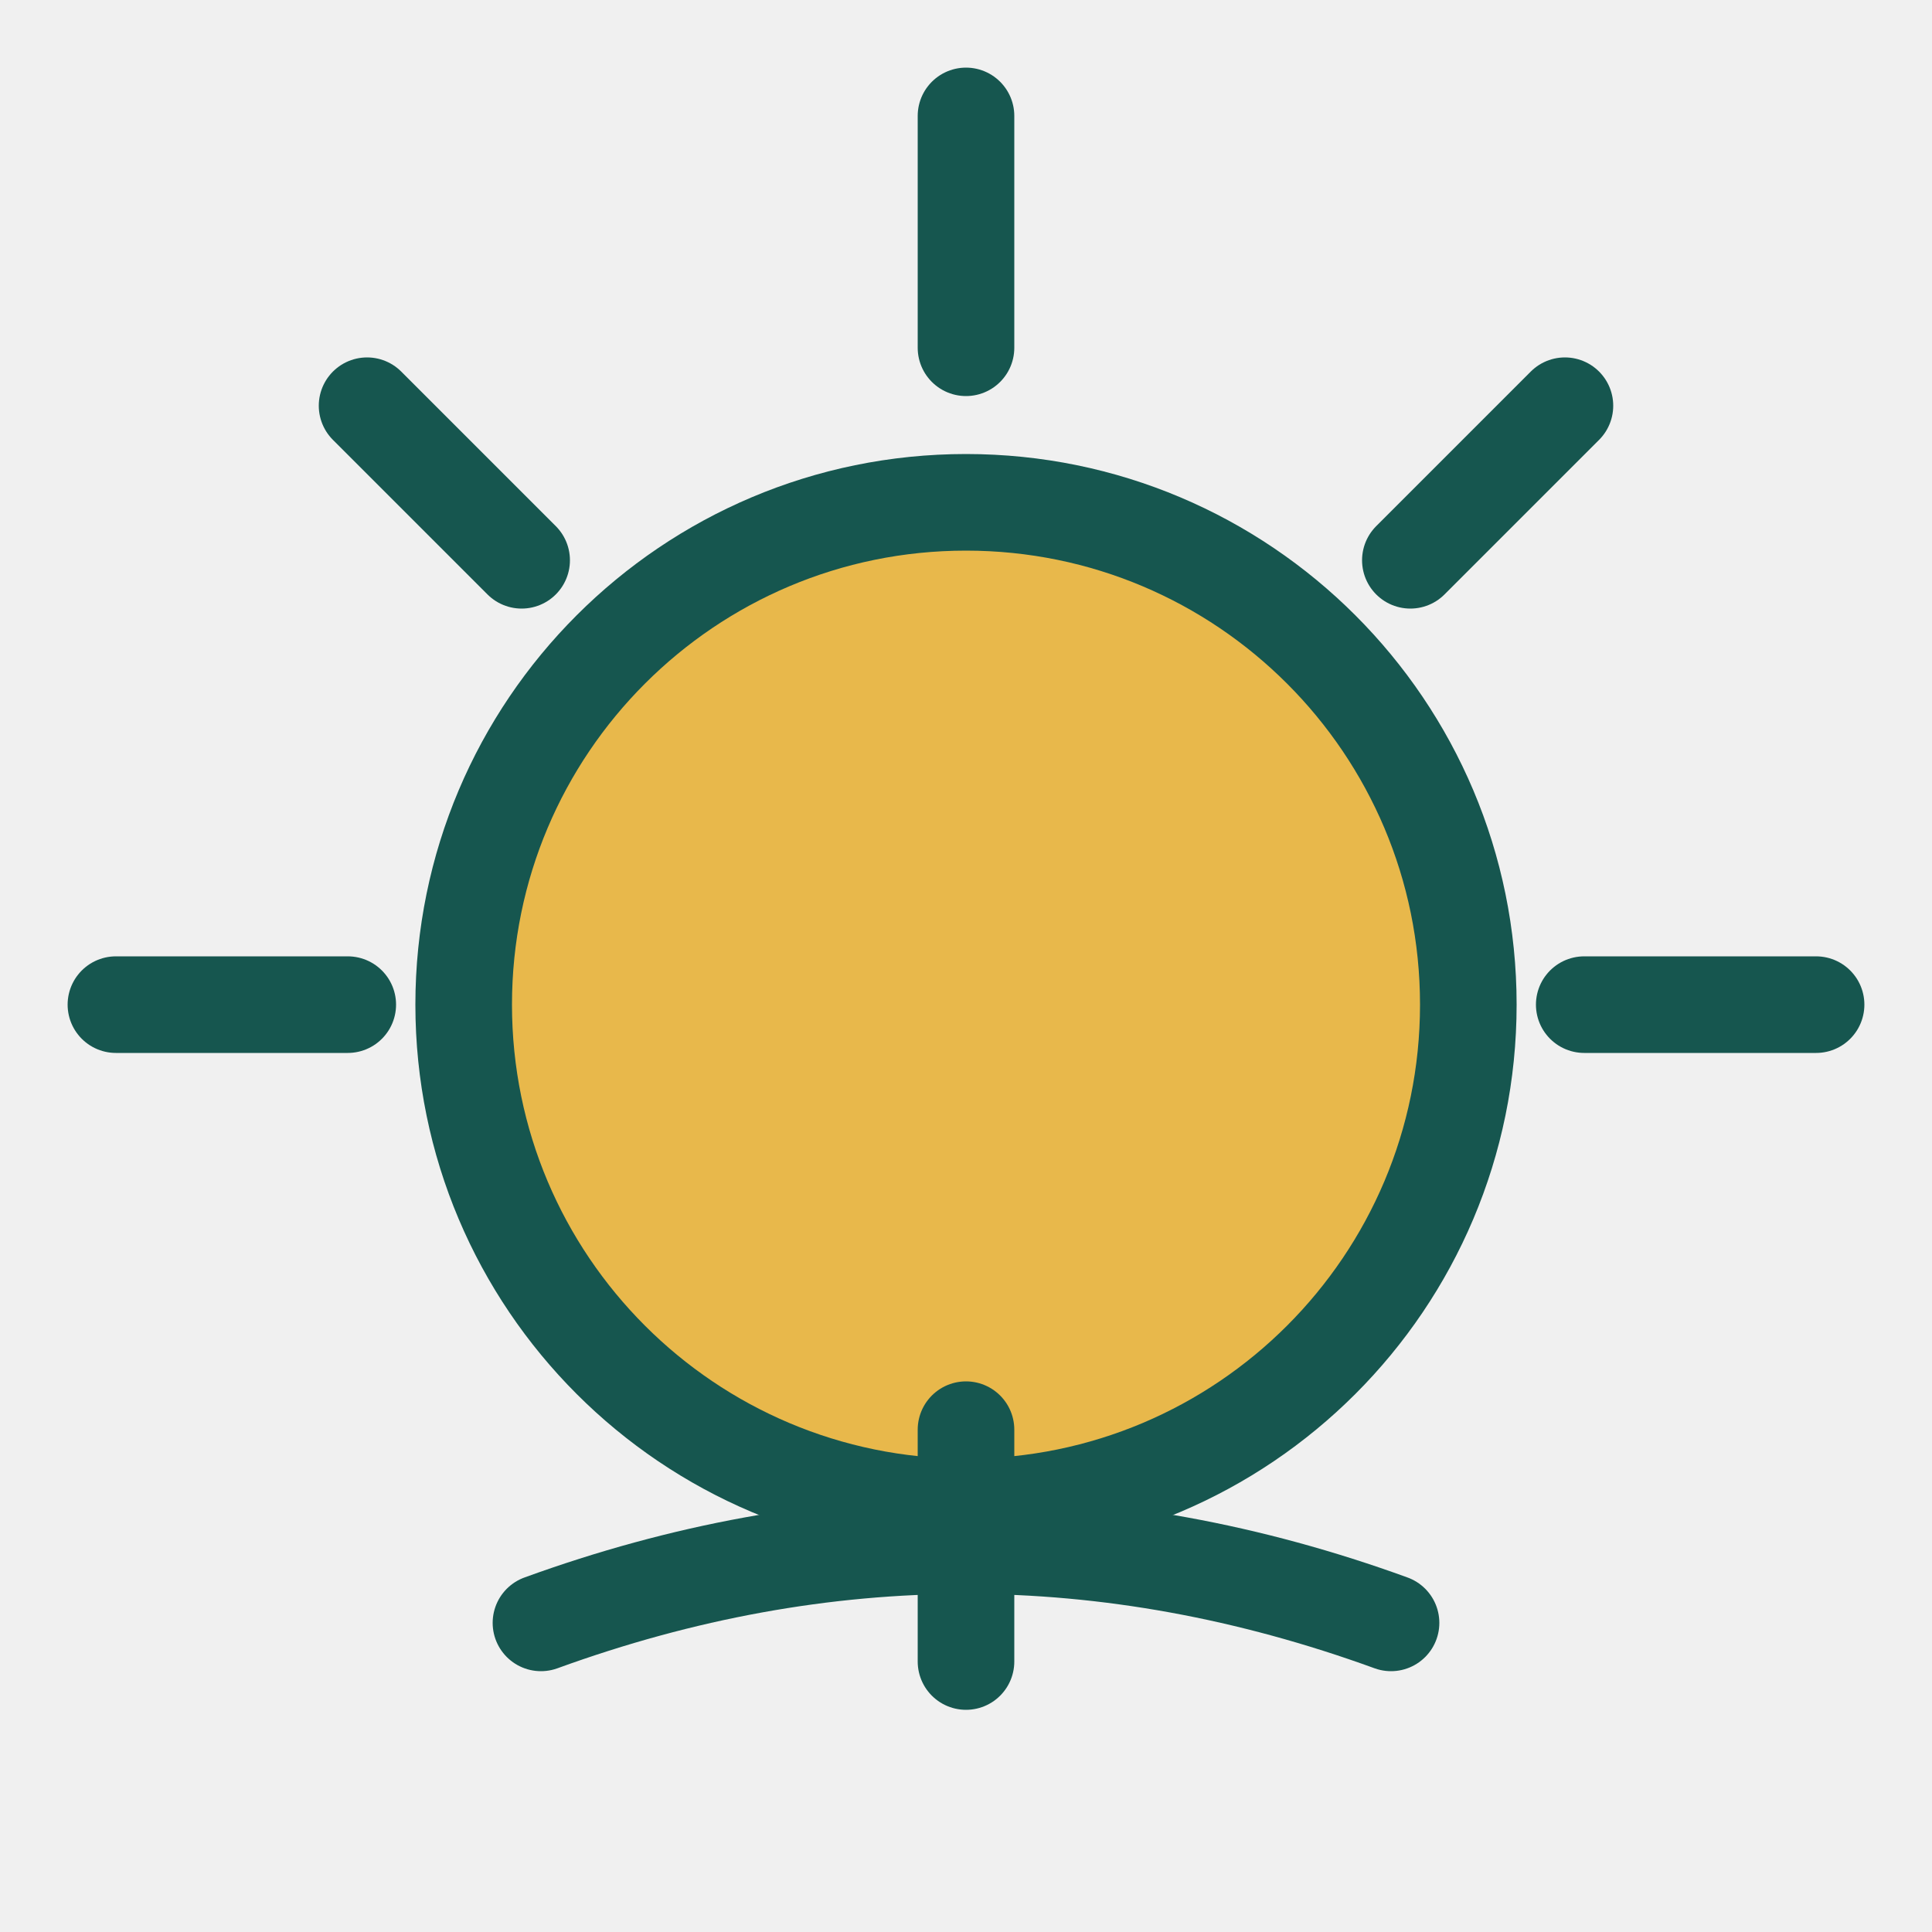
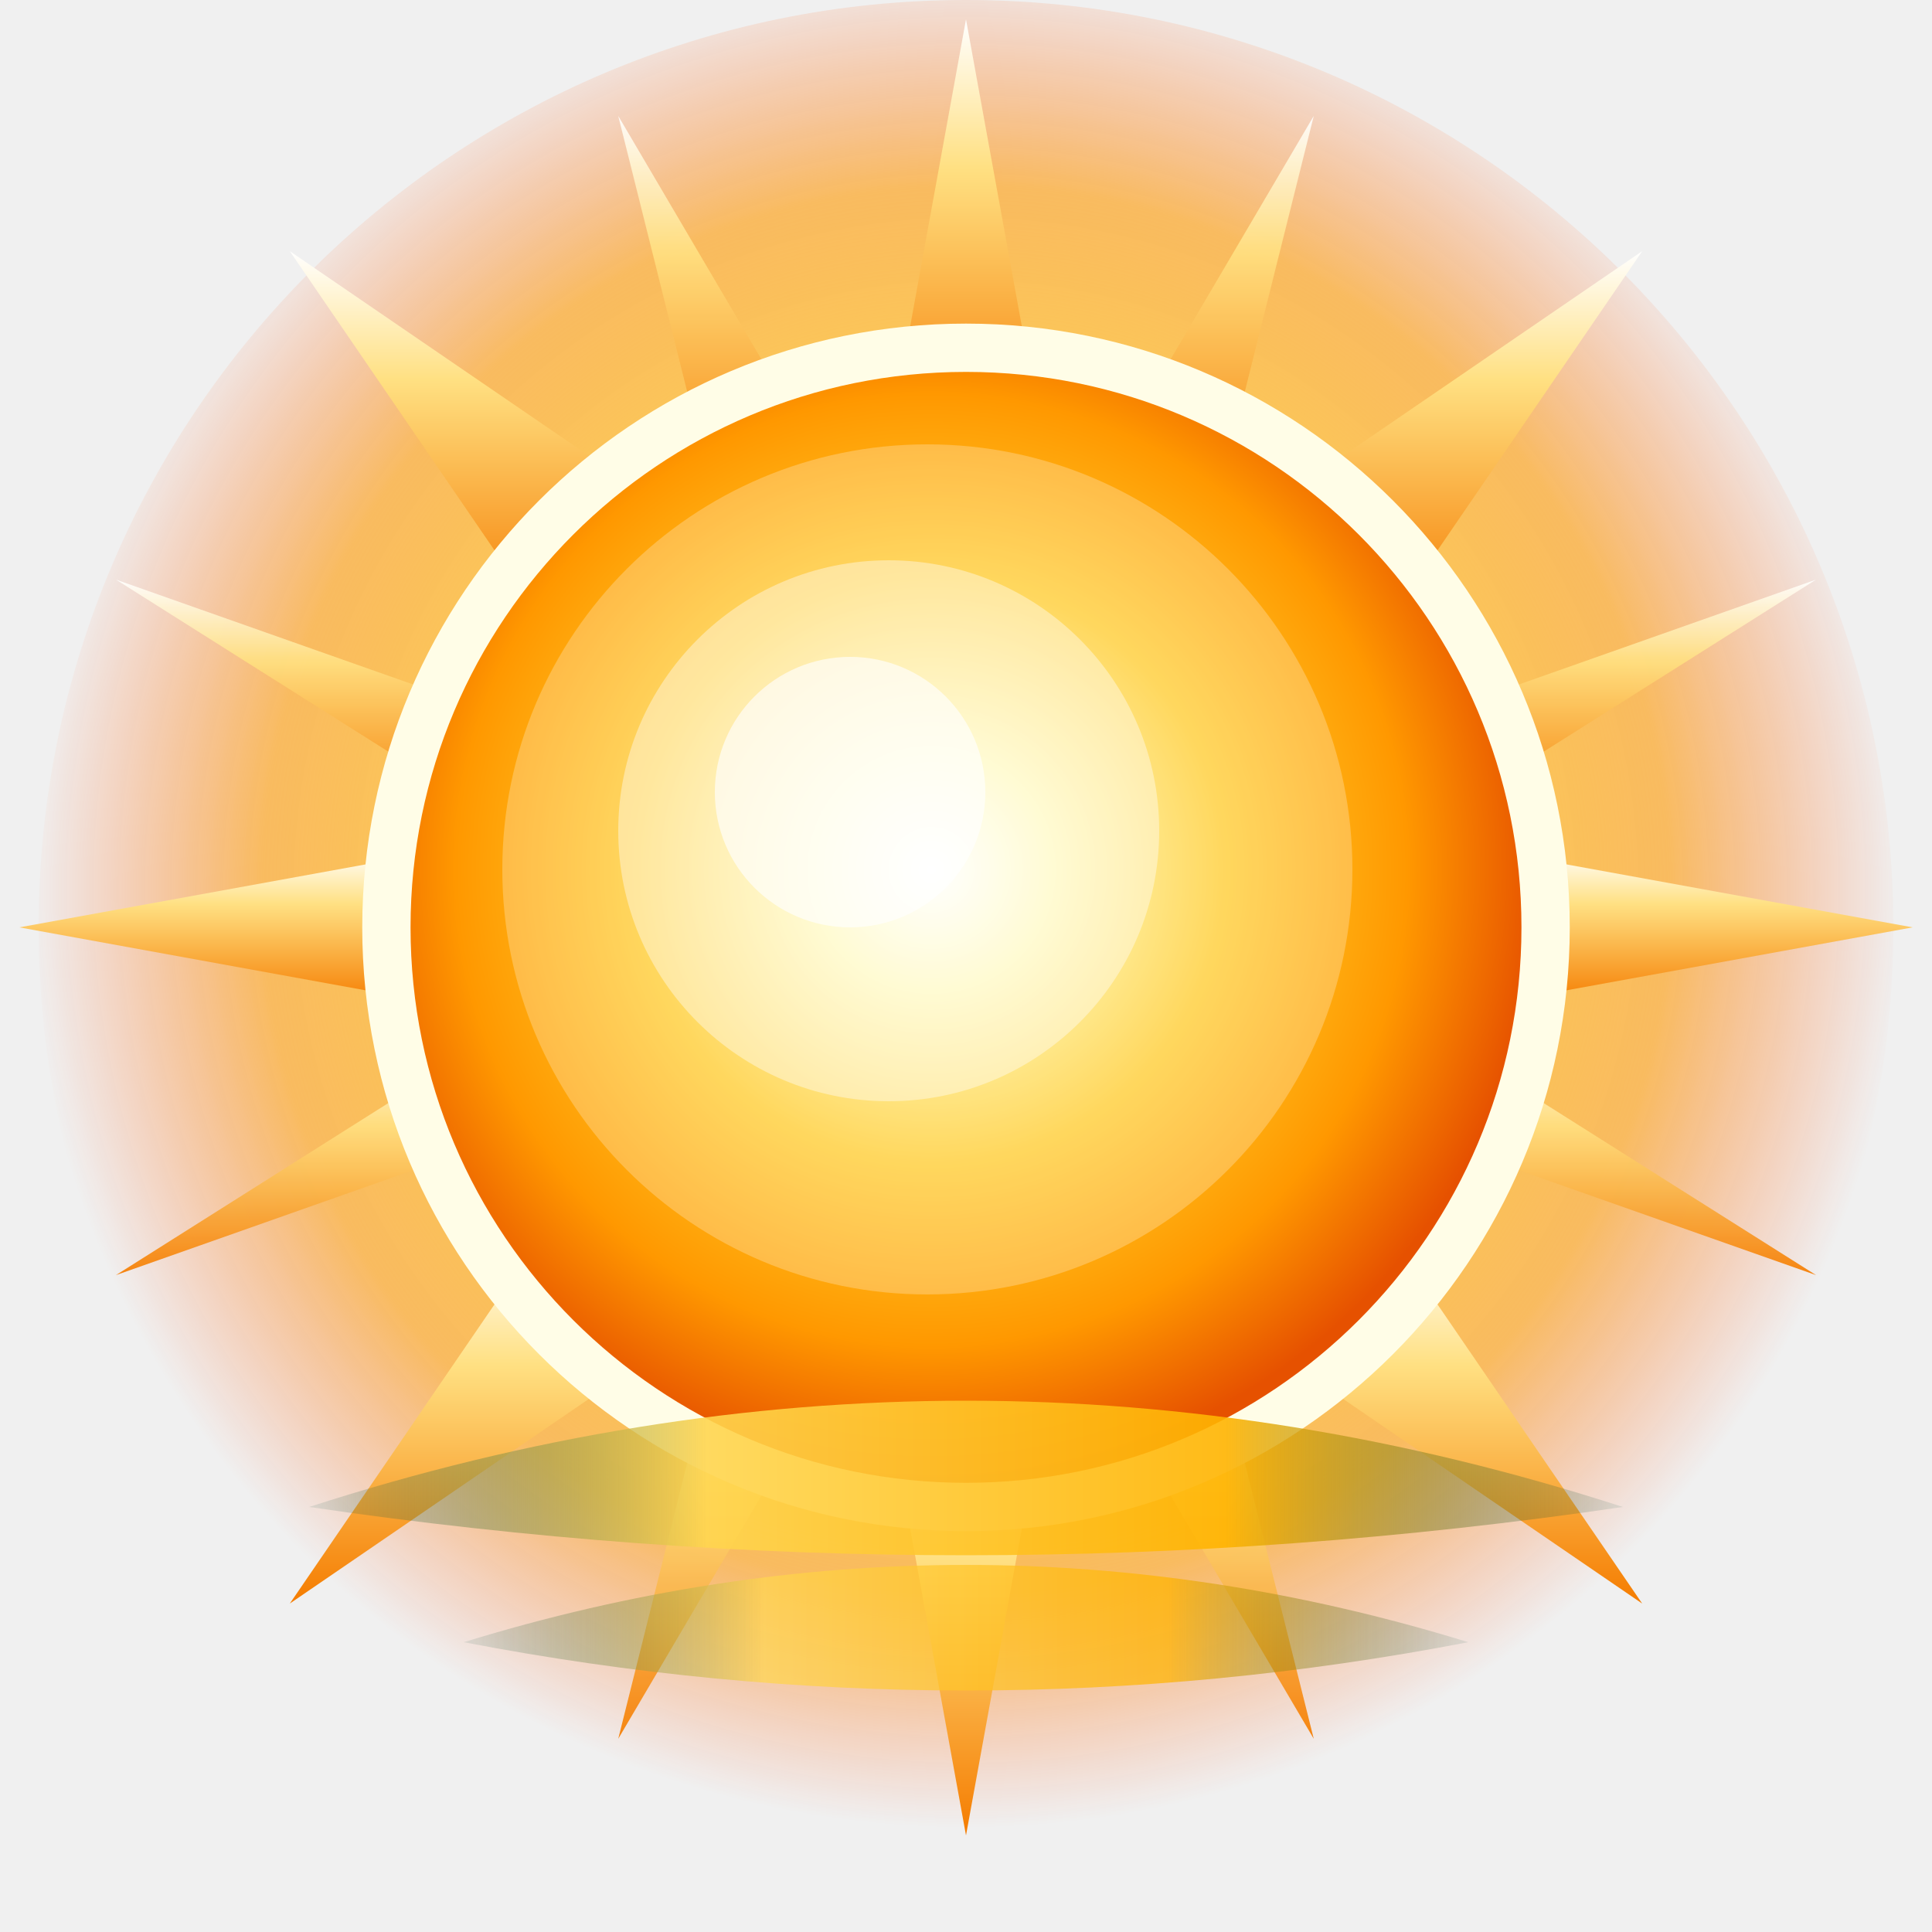
<svg xmlns="http://www.w3.org/2000/svg" viewBox="0 0 100 100">
-   <circle cx="50" cy="52" r="26" fill="#E8B84B" stroke="#16564F" stroke-width="5" />
-   <g stroke="#16564F" stroke-width="5" stroke-linecap="round">
-     <line x1="50" y1="6" x2="50" y2="18" />
-     <line x1="50" y1="86" x2="50" y2="74" />
-     <line x1="6" y1="52" x2="18" y2="52" />
-     <line x1="94" y1="52" x2="82" y2="52" />
-     <line x1="19" y1="21" x2="27" y2="29" />
-     <line x1="81" y1="21" x2="73" y2="29" />
+   <defs>
+     <radialGradient id="solarGlow" cx="50%" cy="48%" r="50%">
+       <stop offset="0%" stop-color="#FFF9C4" stop-opacity="1" />
+       <stop offset="45%" stop-color="#FFD54F" stop-opacity="0.9" />
+       <stop offset="75%" stop-color="#FF9800" stop-opacity="0.6" />
+       <stop offset="100%" stop-color="#FF5722" stop-opacity="0" />
+     </radialGradient>
+     <radialGradient id="sunCore" cx="47%" cy="45%" r="53%">
+       <stop offset="0%" stop-color="#FFFFFF" />
+       <stop offset="20%" stop-color="#FFF59D" />
+       <stop offset="48%" stop-color="#FFCA28" />
+       <stop offset="78%" stop-color="#FF9800" />
+       <stop offset="100%" stop-color="#E65100" />
+     </radialGradient>
+     <linearGradient id="rayGrad" x1="0%" y1="0%" x2="0%" y2="100%">
+       <stop offset="0%" stop-color="#FFFFFF" />
+       <stop offset="35%" stop-color="#FFE082" />
+       <stop offset="100%" stop-color="#F57C00" />
+     </linearGradient>
+     <linearGradient id="waterGrad" x1="0%" y1="0%" x2="100%" y2="0%">
+       <stop offset="0%" stop-color="#004D40" stop-opacity="0.1" />
+       <stop offset="30%" stop-color="#FFD54F" stop-opacity="0.9" />
+       <stop offset="70%" stop-color="#FFB300" stop-opacity="0.9" />
+       <stop offset="100%" stop-color="#004D40" stop-opacity="0.1" />
+     </linearGradient>
+   </defs>
+   <circle cx="50" cy="48" r="48" fill="url(#solarGlow)" />
+   <g>
+     <polygon points="50,1 54,23 46,23" fill="url(#rayGrad)" />
+     <polygon points="50,95 54,73 46,73" fill="url(#rayGrad)" />
+     <polygon points="1,48 23,44 23,52" fill="url(#rayGrad)" />
+     <polygon points="99,48 77,44 77,52" fill="url(#rayGrad)" />
+     <polygon points="15,13 34,26 28,32" fill="url(#rayGrad)" />
+     <polygon points="85,13 72,32 66,26" fill="url(#rayGrad)" />
+     <polygon points="15,83 28,64 34,70" fill="url(#rayGrad)" />
+     <polygon points="85,83 66,70 72,64" fill="url(#rayGrad)" />
+     <polygon points="32,6 42,23 37,26" fill="url(#rayGrad)" opacity="0.92" />
+     <polygon points="68,6 63,26 58,23" fill="url(#rayGrad)" opacity="0.92" />
+     <polygon points="94,30 77,36 75,42" fill="url(#rayGrad)" opacity="0.92" />
+     <polygon points="94,66 75,54 77,60" fill="url(#rayGrad)" opacity="0.92" />
+     <polygon points="68,90 58,73 63,70" fill="url(#rayGrad)" opacity="0.92" />
+     <polygon points="32,90 37,70 42,73" fill="url(#rayGrad)" opacity="0.92" />
+     <polygon points="6,66 23,60 25,54" fill="url(#rayGrad)" opacity="0.92" />
+     <polygon points="6,30 25,42 23,36" fill="url(#rayGrad)" opacity="0.92" />
  </g>
-   <path d="M28 84 Q50 76 72 84" fill="none" stroke="#16564F" stroke-width="5" stroke-linecap="round" />
+   <circle cx="50" cy="48" r="30" fill="url(#sunCore)" stroke="#FFFDE7" stroke-width="2.5" />
+   <circle cx="48" cy="45" r="22" fill="#FFFFFF" opacity="0.25" />
+   <circle cx="46" cy="43" r="14" fill="#FFFFFF" opacity="0.4" />
+   <circle cx="44" cy="41" r="7" fill="#FFFFFF" opacity="0.65" />
+   <path d="M 16 78 Q 50 67 84 78 Q 50 83 16 78 Z" fill="url(#waterGrad)" />
+   <path d="M 24 85 Q 50 77 76 85 Q 50 90 24 85 Z" fill="url(#waterGrad)" opacity="0.8" />
</svg>
